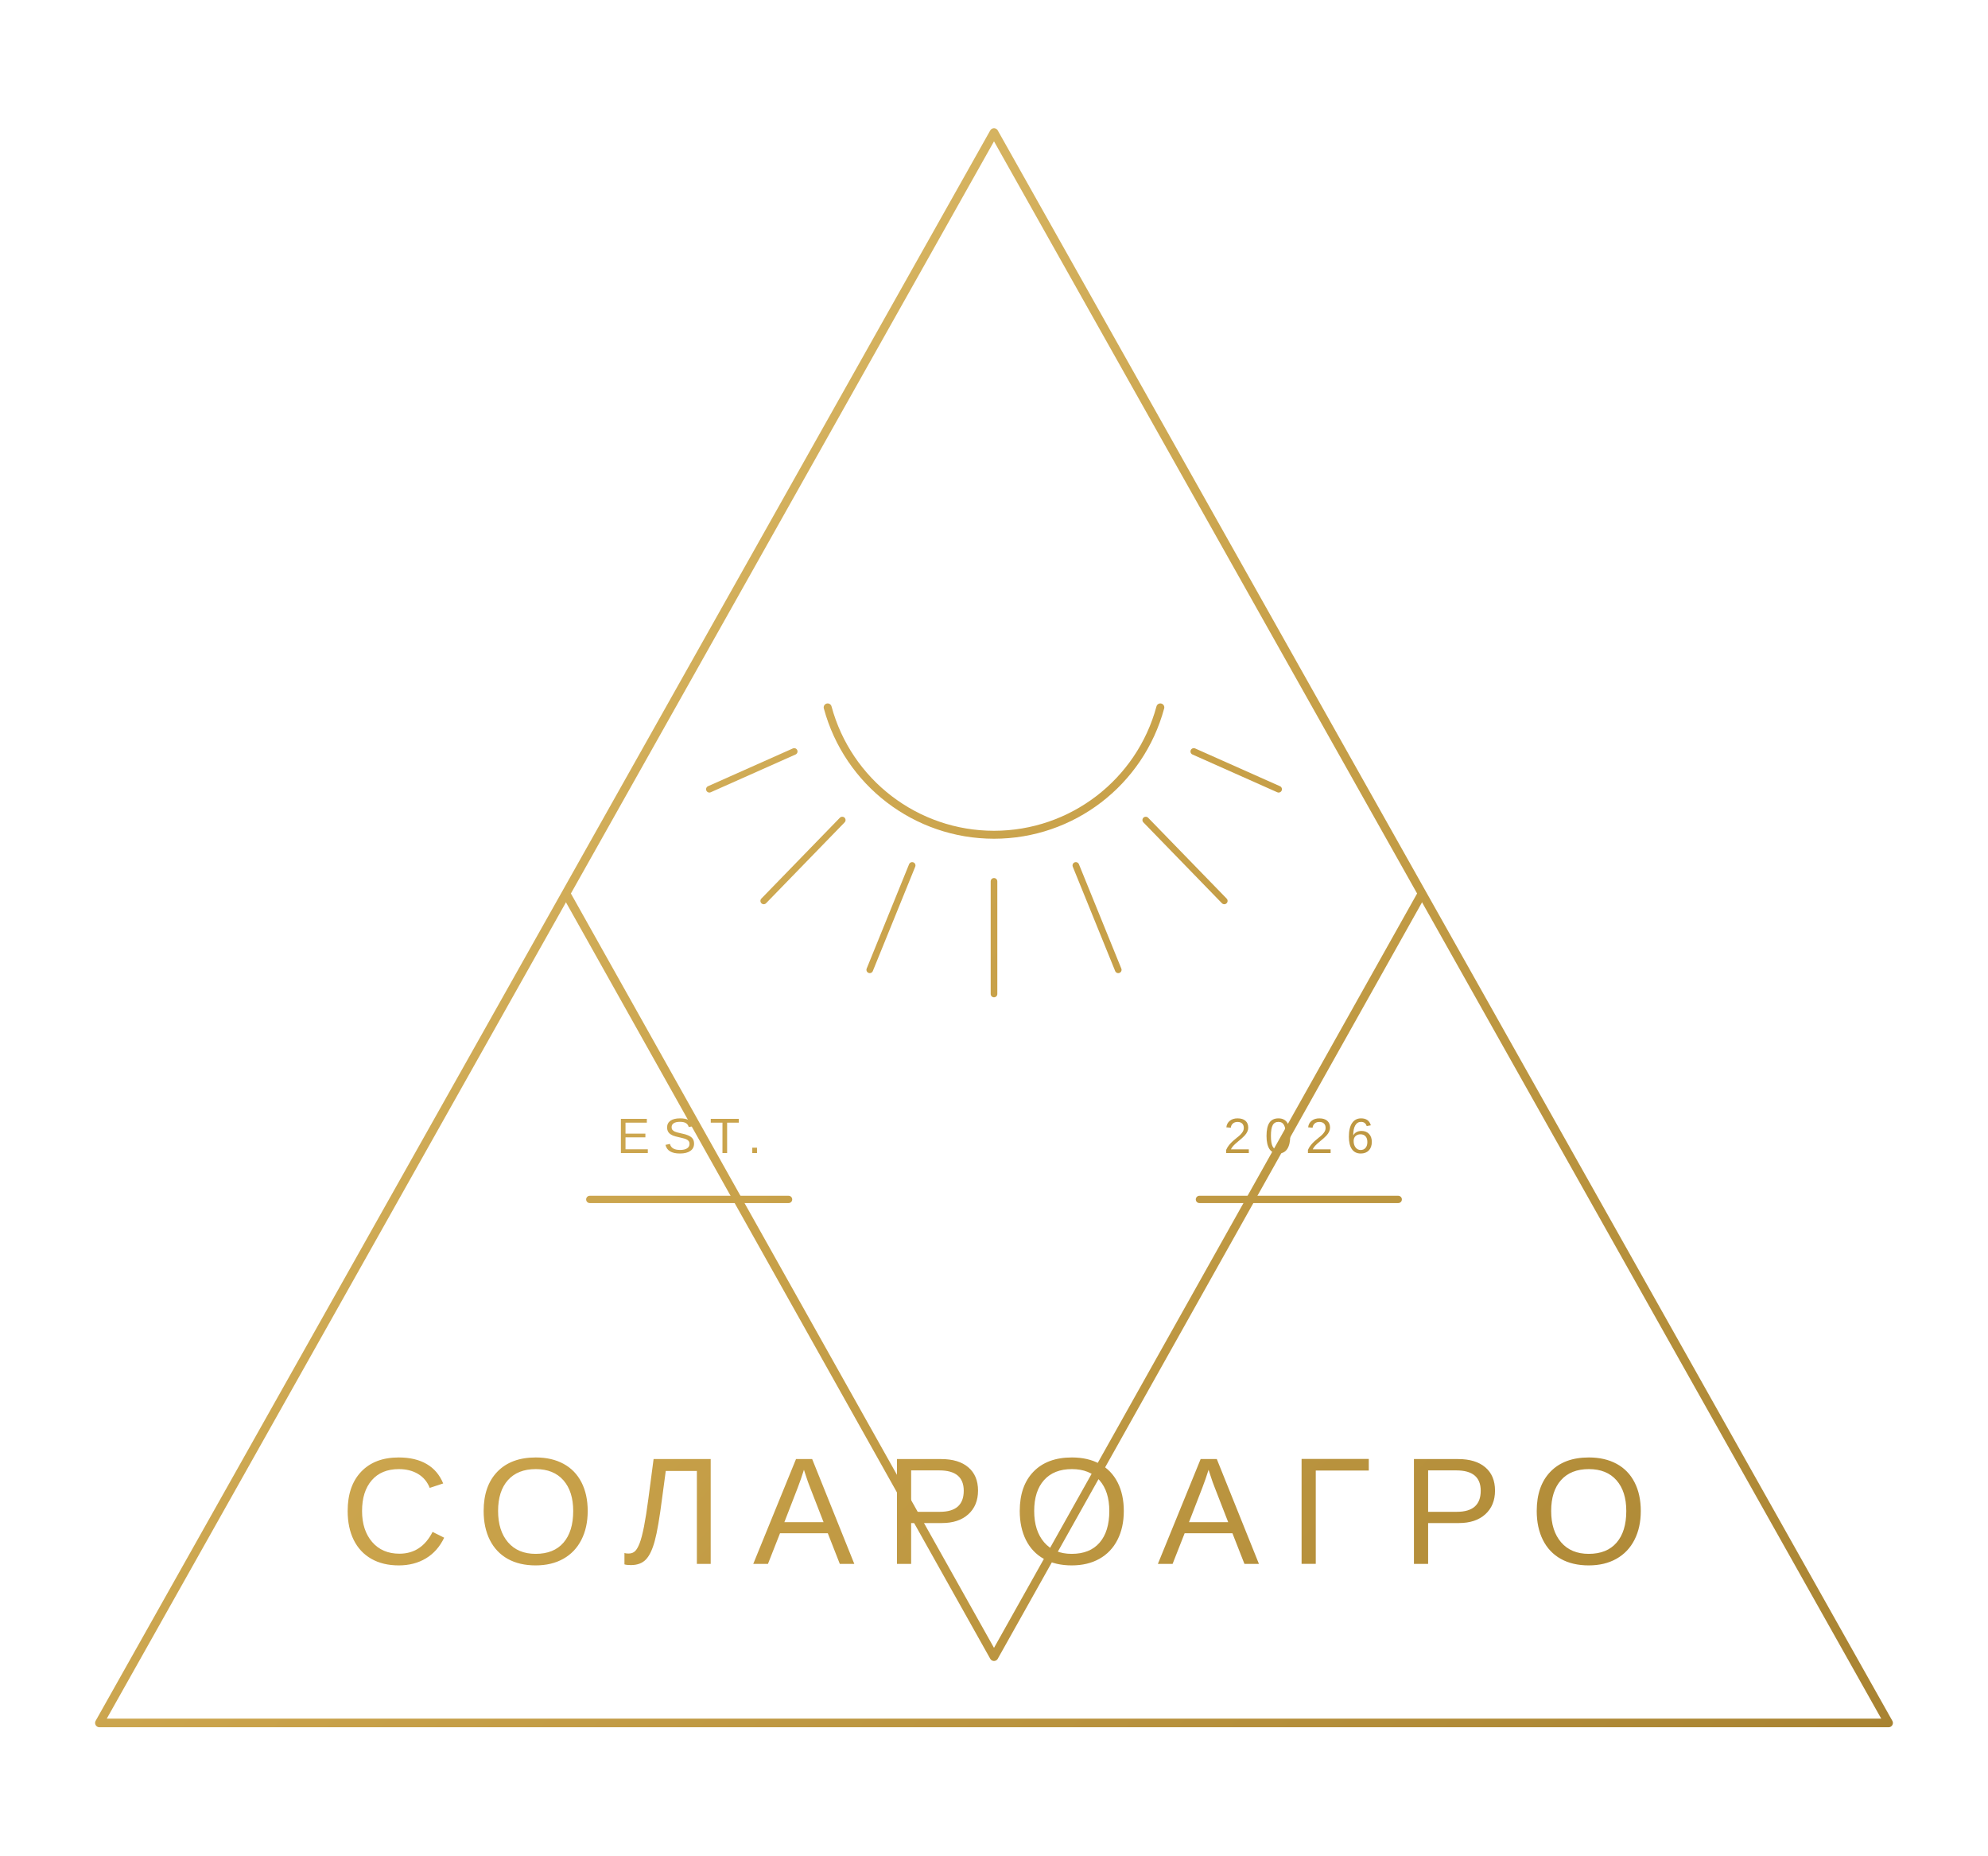
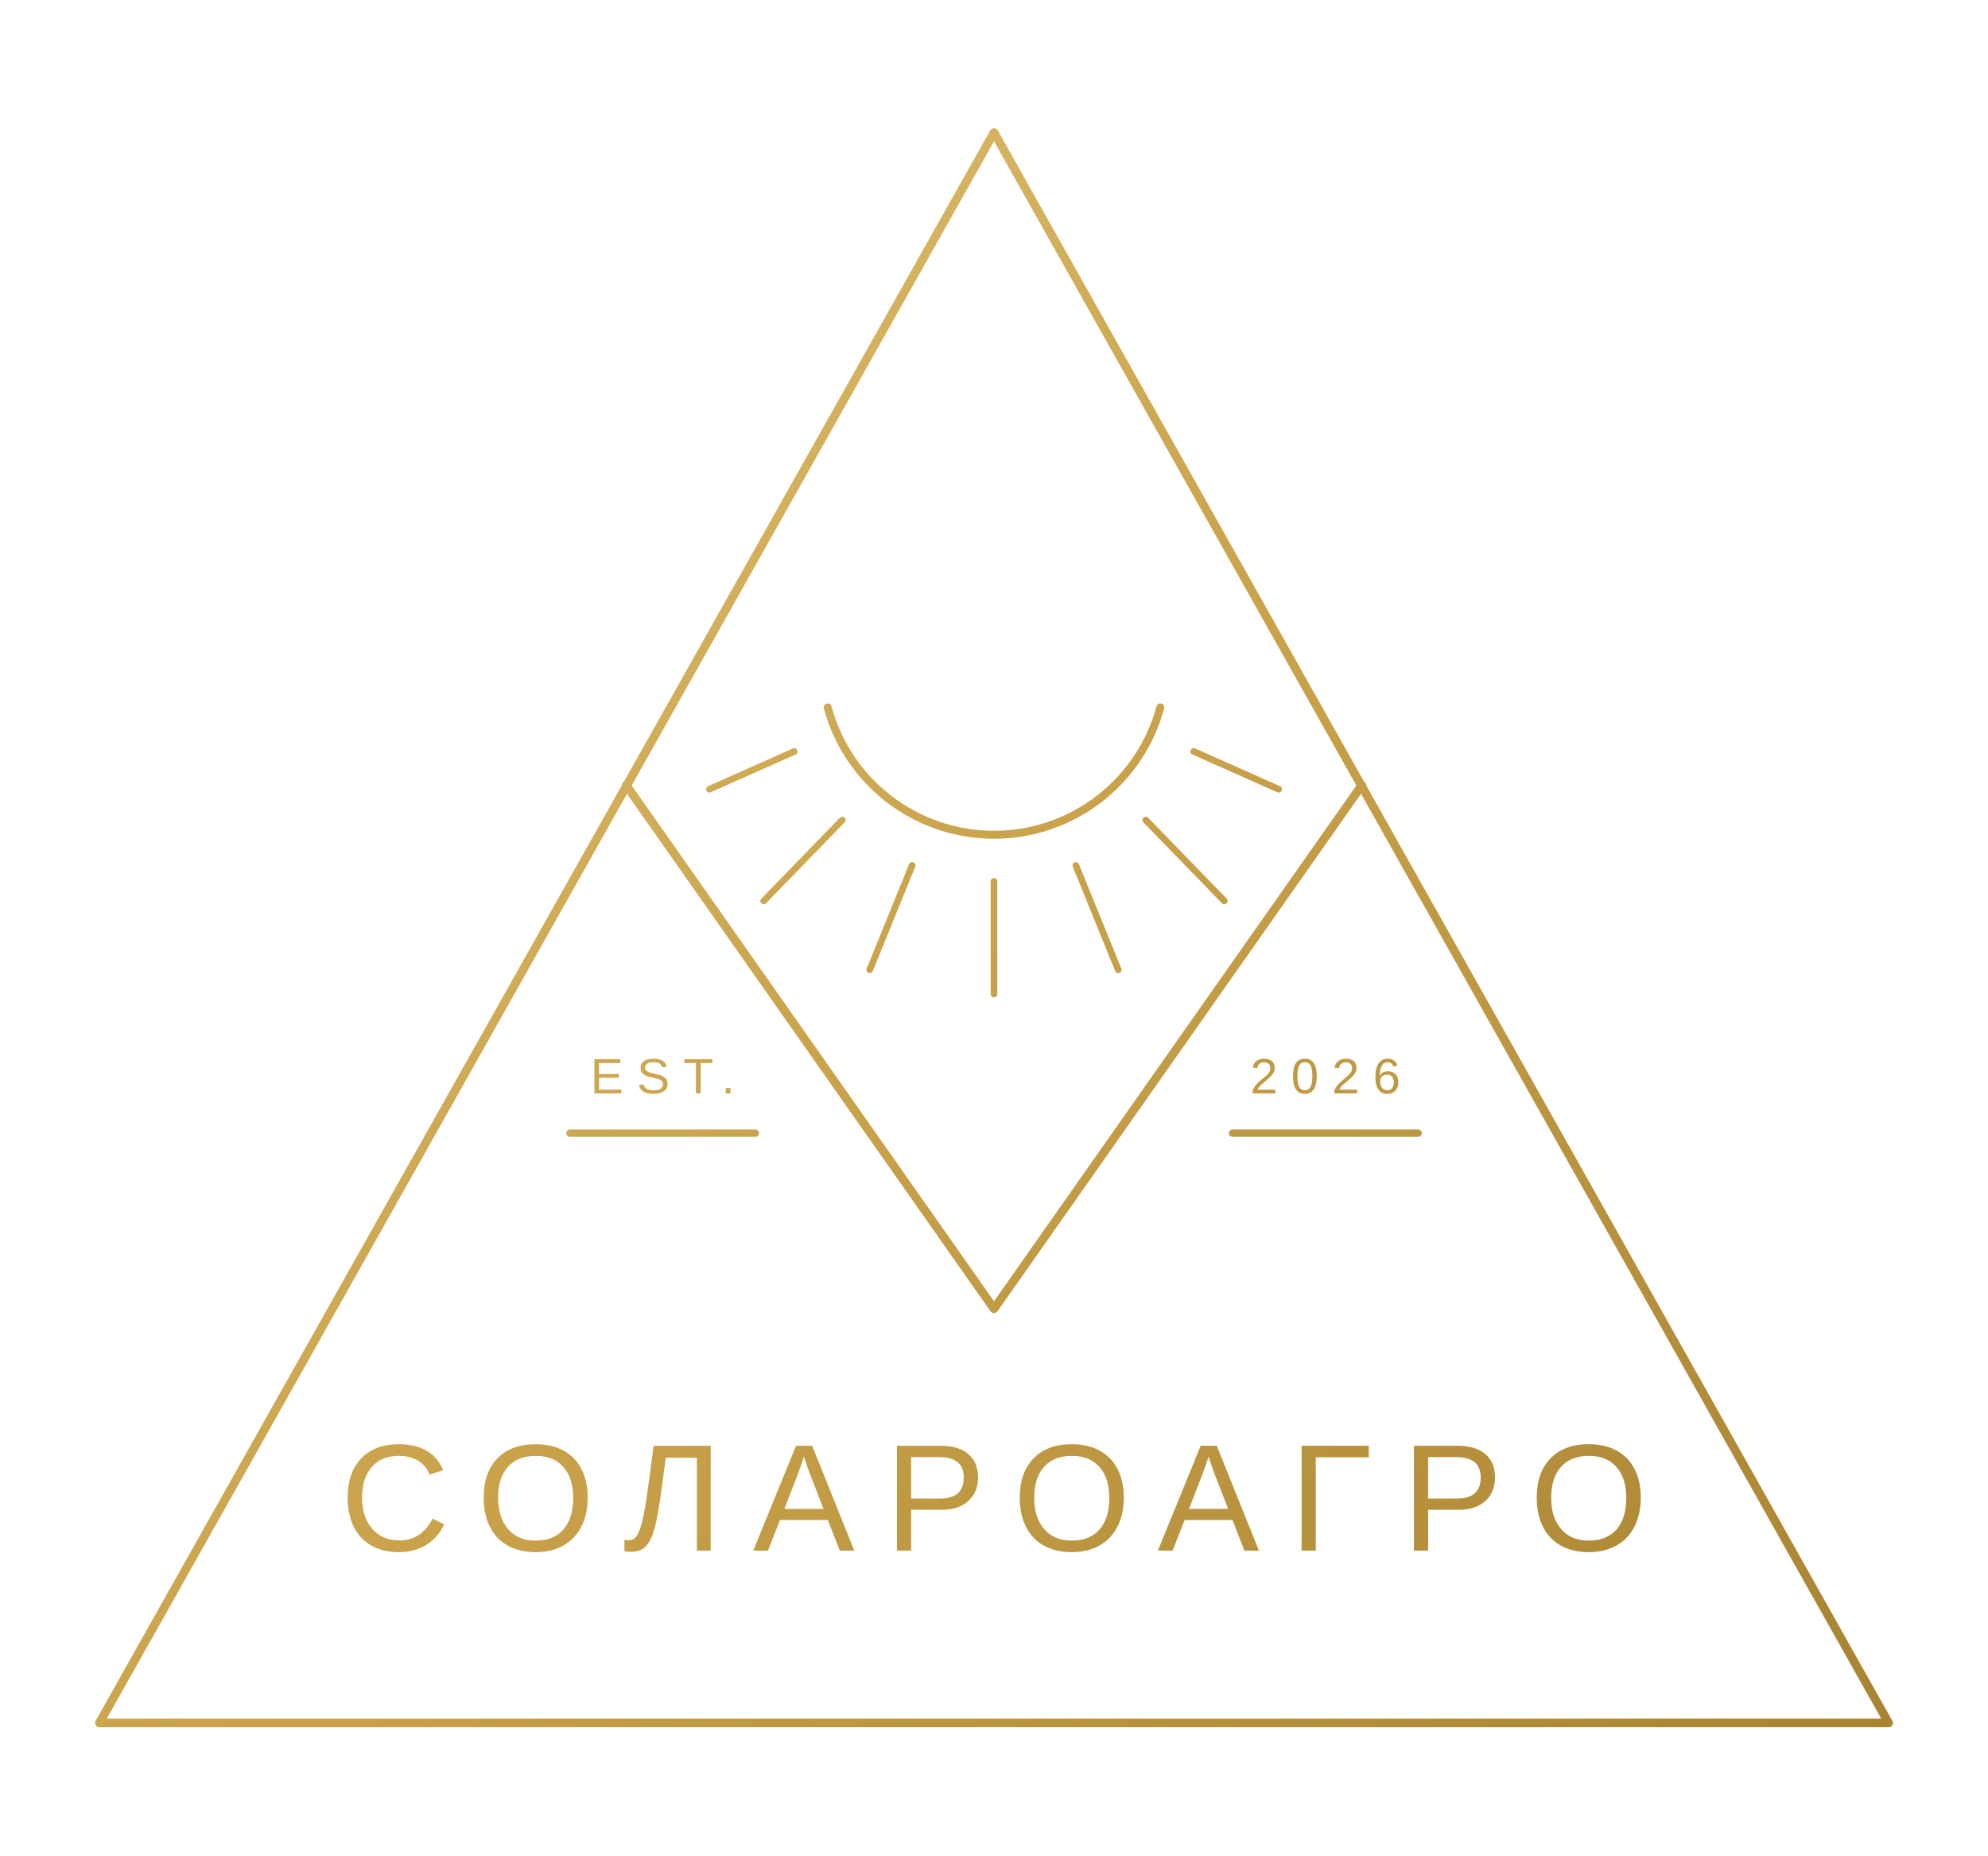
<svg xmlns="http://www.w3.org/2000/svg" viewBox="0 0 600 560" fill="none">
  <defs>
    <linearGradient id="au" gradientUnits="userSpaceOnUse" x1="0" y1="0" x2="600" y2="560">
      <stop offset="0" stop-color="#E8CC80" />
      <stop offset=".5" stop-color="#C9A24A" />
      <stop offset="1" stop-color="#A47F2E" />
    </linearGradient>
  </defs>
  <g stroke="url(#au)" stroke-width="2.6" stroke-linecap="round" stroke-linejoin="round" fill="none">
    <path d="M300 40 L570 520 L30 520 Z" />
-     <path d="M171 270 L300 500 L429 270" />
+     <path d="M189 237 L300 395 L411 237" />
    <path d="M249.8 213.5 A52 52 0 0 0 350.2 213.5" stroke-width="2.4" />
    <path d="M360.3 226.8 L385.9 238.2" stroke-width="2" />
    <path d="M345.8 247.5 L369.5 271.9" stroke-width="2" />
    <path d="M324.7 261.2 L337.5 292.7" stroke-width="2" />
    <path d="M300.0 266.0 L300.0 300.0" stroke-width="2" />
    <path d="M275.3 261.2 L262.5 292.7" stroke-width="2" />
    <path d="M254.2 247.5 L230.5 271.9" stroke-width="2" />
    <path d="M239.7 226.8 L214.1 238.2" stroke-width="2" />
-     <path d="M178 362 H238" stroke-width="2.2" />
-     <path d="M362 362 H422" stroke-width="2.2" />
+     <path d="M172 342 H228" stroke-width="2.2" />
+     <path d="M372 342 H428" stroke-width="2.2" />
  </g>
-   <g fill="url(#au)" font-family="Manrope,Montserrat,'Helvetica Neue',Arial,sans-serif" font-weight="400" text-anchor="middle">
-     <text x="208" y="348" font-size="15" letter-spacing="4">EST.</text>
-     <text x="392" y="348" font-size="15" letter-spacing="4">2026</text>
-     <text x="300" y="472" font-size="46" font-weight="500" letter-spacing="9">СОЛАРОАГРО</text>
+   <g fill="url(#au)" font-family="Manrope,Montserrat,'Helvetica Neue',Arial,sans-serif" font-weight="500" text-anchor="middle">
+     <text x="200" y="330" font-size="15" letter-spacing="4">EST.</text>
+     <text x="400" y="330" font-size="15" letter-spacing="4">2026</text>
+     <text x="300" y="468" font-size="46" letter-spacing="9">СОЛАРОАГРО</text>
  </g>
</svg>
